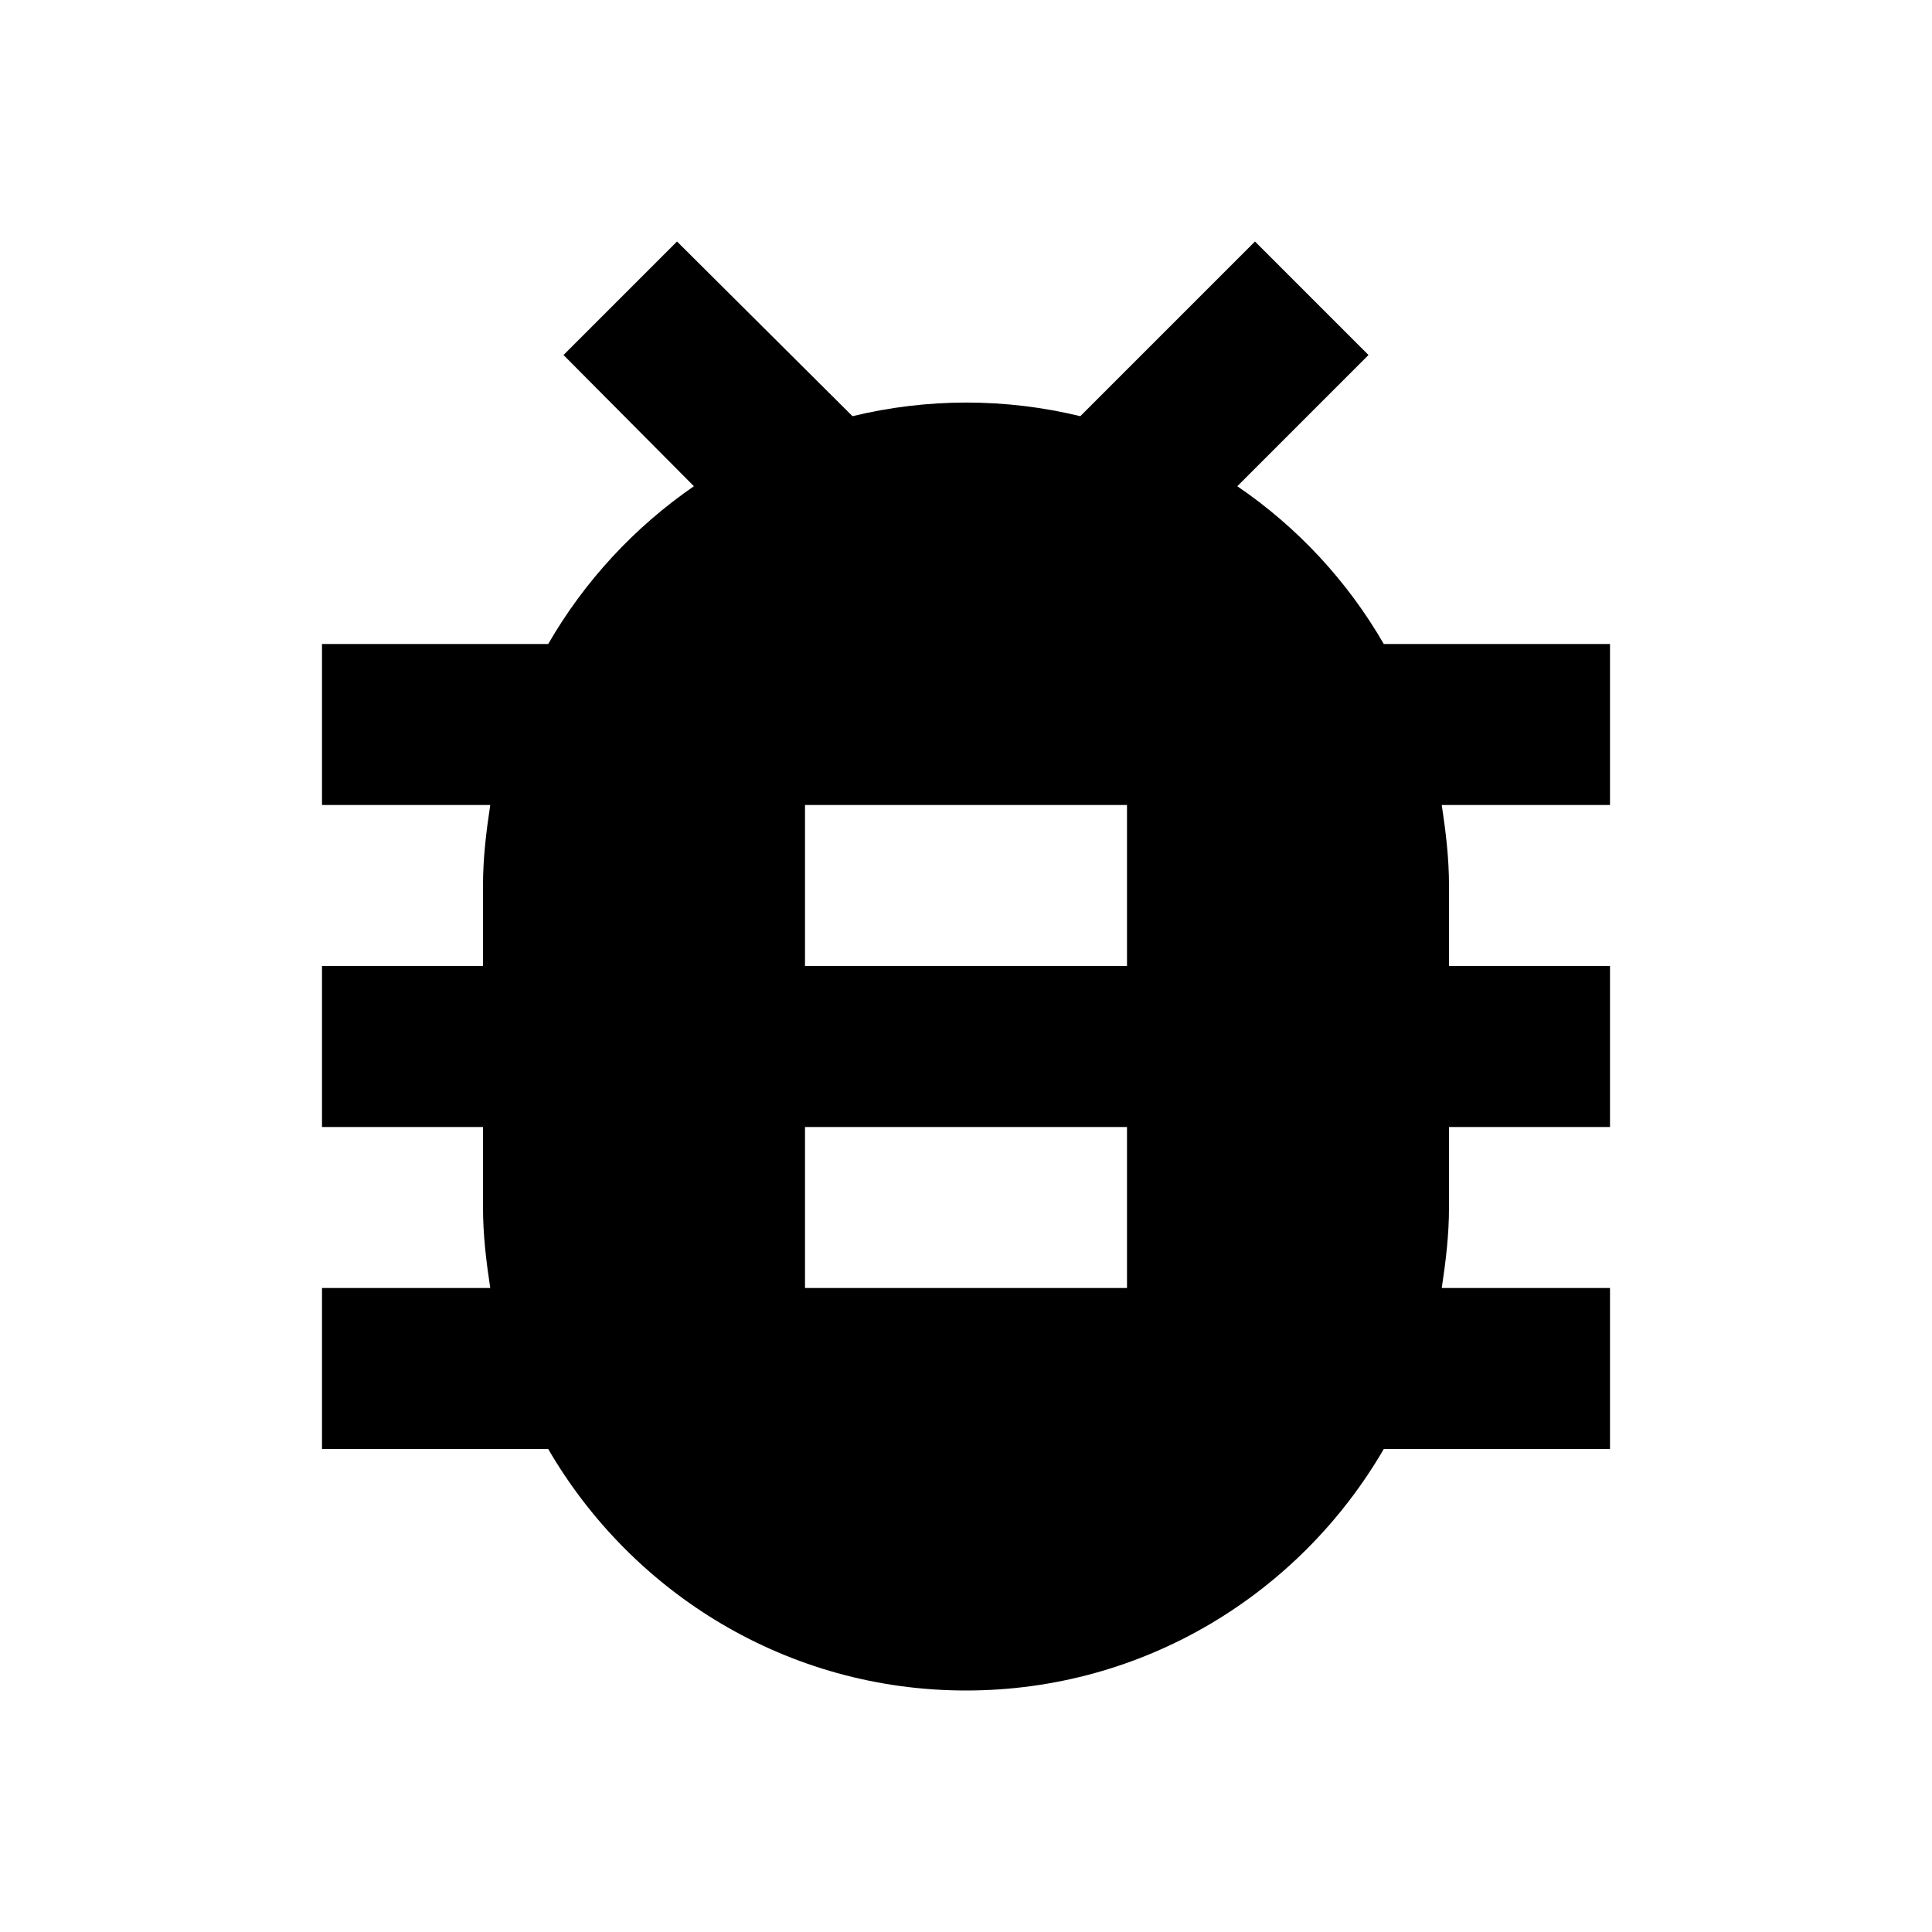
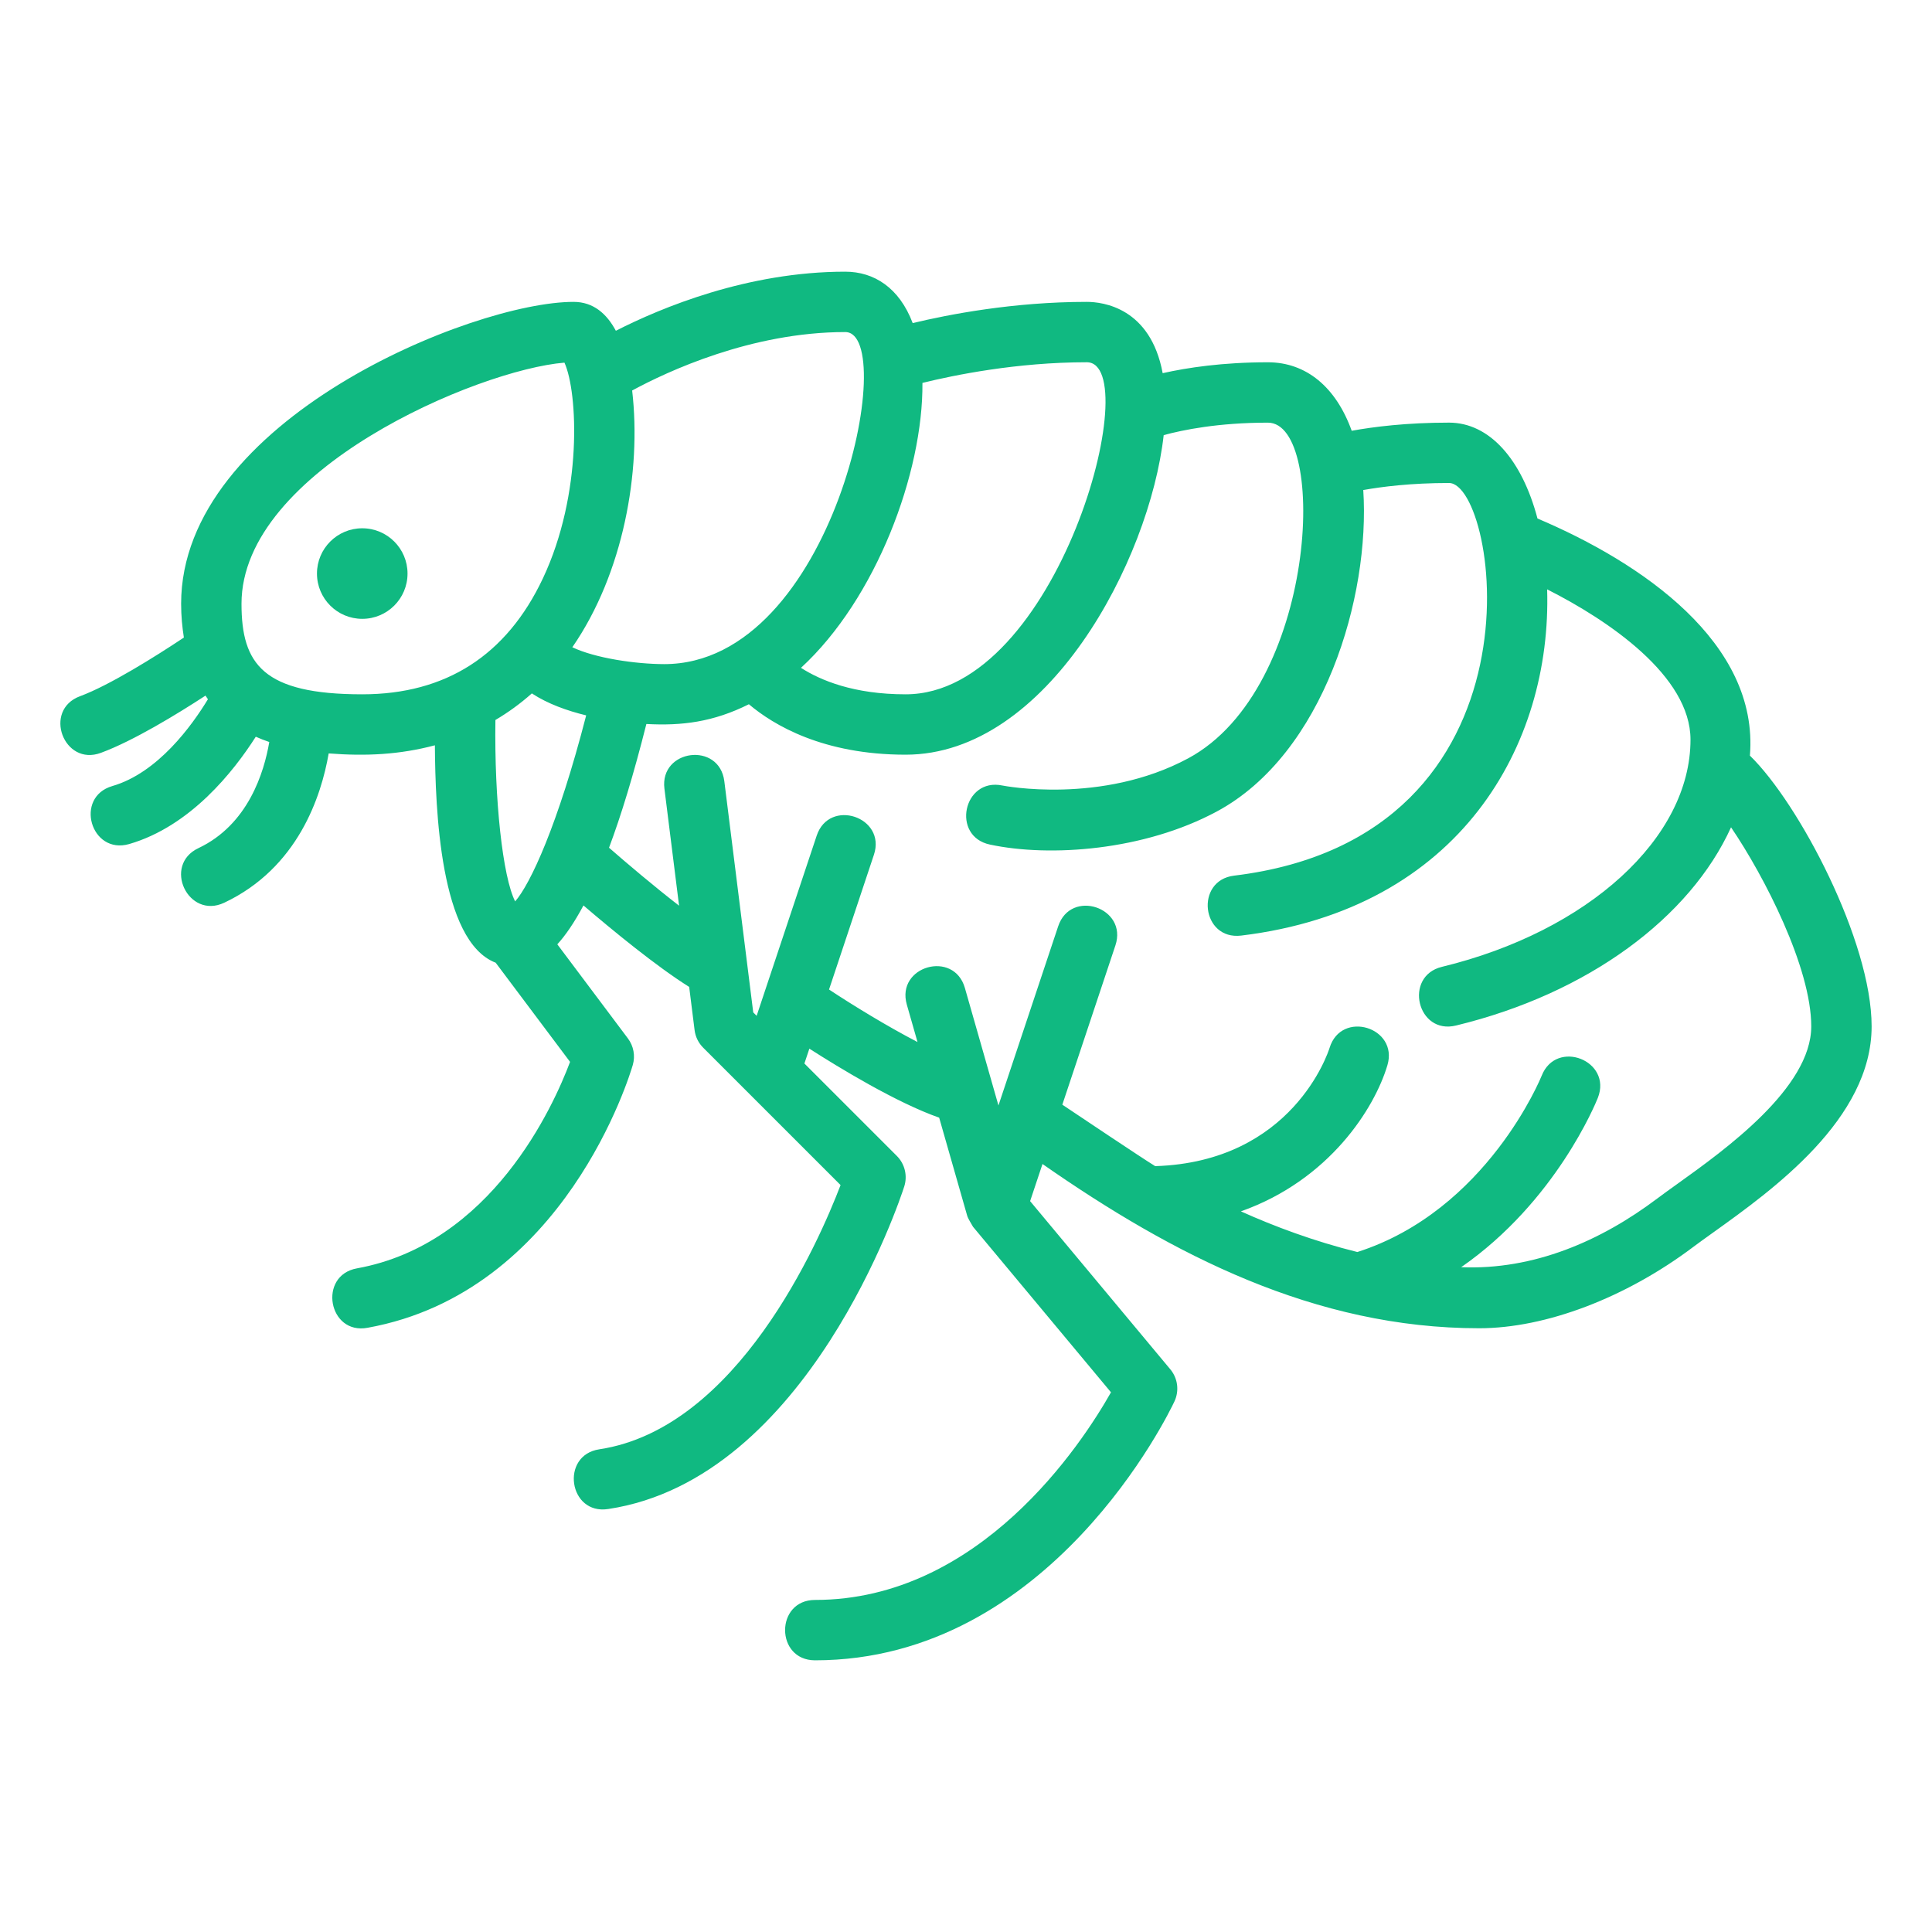
- <svg xmlns="http://www.w3.org/2000/svg" width="1em" height="1em" viewBox="0 0 24 24">
-   <path fill="currentColor" d="M14 12h-4v-2h4m0 6h-4v-2h4m6-6h-2.81a6 6 0 0 0-1.82-1.96L17 4.41L15.59 3l-2.17 2.17a6 6 0 0 0-2.83 0L8.41 3L7 4.41l1.62 1.63C7.88 6.55 7.26 7.22 6.81 8H4v2h2.09c-.05.33-.09.66-.09 1v1H4v2h2v1c0 .34.04.67.09 1H4v2h2.81c1.04 1.79 2.97 3 5.19 3s4.15-1.21 5.19-3H20v-2h-2.09c.05-.33.09-.66.09-1v-1h2v-2h-2v-1c0-.34-.04-.67-.09-1H20z" />
+ <svg xmlns="http://www.w3.org/2000/svg" viewBox="0 0 64 64">
+   <circle cx="12" cy="19" r="1.5" fill="#10B981" />
+   <path d="M57.968 25.031c.304-3.736-3.588-6.394-7.037-7.855-.515-1.954-1.589-3.176-2.931-3.176-1.41 0-2.497.138-3.223.27-.521-1.448-1.509-2.269-2.777-2.269-1.498 0-2.674.178-3.485.361-.403-2.17-1.983-2.362-2.515-2.362-2.43 0-4.579.417-5.766.703-.443-1.17-1.279-1.703-2.234-1.703-3.243 0-6.101 1.194-7.599 1.957-.301-.562-.744-.957-1.401-.957-3.342 0-13 3.928-13 10 0 .409.037.775.091 1.12-.927.618-2.468 1.584-3.437 1.942-1.246.459-.543 2.339.691 1.876 1.067-.393 2.514-1.277 3.463-1.895.027.039.051.082.08.12-.528.87-1.657 2.438-3.167 2.876-1.267.369-.716 2.286.559 1.921 2.03-.59 3.462-2.408 4.193-3.555.146.065.295.123.447.175-.17 1.002-.699 2.737-2.346 3.515-1.197.565-.342 2.372.854 1.809 2.443-1.154 3.215-3.53 3.46-4.946 1.235.095 2.343.042 3.518-.269.015 2.107.167 6.495 2.014 7.202l2.464 3.285c-.551 1.47-2.601 6.034-7.06 6.84-1.299.234-.949 2.214.355 1.968 6.535-1.181 8.694-8.399 8.783-8.706.087-.302.027-.627-.161-.878l-2.339-3.118c.266-.291.557-.71.866-1.288.963.824 2.415 2.017 3.502 2.699l.179 1.43c.027.221.128.426.285.583l4.551 4.551c-.731 1.913-3.423 8.065-7.992 8.753-1.304.196-1.017 2.184.297 1.978 6.621-.997 9.677-10.288 9.804-10.683.114-.357.02-.748-.245-1.013l-3.062-3.062.164-.492c.986.632 2.891 1.792 4.3 2.286l.929 3.25c.03.102.136.261.193.365l4.57 5.483c-.974 1.722-4.347 6.878-9.803 6.878-1.324 0-1.323 2 0 2 7.796 0 11.741-8.226 11.905-8.576.165-.352.111-.767-.137-1.064l-4.644-5.571.41-1.23c4.318 3.01 9.024 5.441 14.466 5.441 2.204 0 4.858-1.009 7.102-2.701.184-.138.404-.295.648-.47 1.964-1.406 5.25-3.759 5.25-6.829 0-2.82-2.407-7.389-4.032-8.969zm-21.968-13.031c1.971 0-.936 11-6 11-1.724 0-2.82-.464-3.467-.877 2.488-2.284 4.049-6.466 4.024-9.439 1.04-.256 3.121-.684 5.443-.684zm-8-1c1.8 0-.37 11-5.999 11-.943-.002-2.28-.196-3.042-.559 1.687-2.44 2.294-5.816 1.982-8.505 1.147-.622 3.942-1.936 7.059-1.936zm-20 9c0-4.425 7.825-7.752 10.698-7.987.446.982.606 4.351-.715 7.149-1.202 2.547-3.215 3.838-5.983 3.838-3.279 0-4-.994-4-3zm9.618 2.97c.529.347 1.17.575 1.8.728-.941 3.648-1.853 5.59-2.353 6.162-.413-.814-.692-3.367-.654-6.009.427-.253.831-.546 1.207-.881zm37.968 16.233c-.26.186-.493.353-.688.5-1.869 1.408-4.092 2.373-6.495 2.275 3.131-2.173 4.458-5.435 4.528-5.611.484-1.232-1.375-1.963-1.861-.732-.018.046-1.81 4.464-6.106 5.84-1.433-.356-2.748-.847-3.858-1.347 2.938-1.04 4.433-3.423 4.854-4.842.372-1.255-1.526-1.839-1.916-.574-.049.157-1.232 3.776-5.777 3.918-.465-.286-2.556-1.688-3.076-2.036l1.758-5.275c.418-1.253-1.478-1.892-1.896-.633l-1.978 5.934-1.112-3.893c-.364-1.269-2.287-.725-1.924.55l.355 1.242c-1.012-.526-2.141-1.217-2.931-1.74l1.486-4.462c.42-1.257-1.482-1.887-1.896-.632l-1.988 5.965-.113-.113-.958-7.659c-.167-1.319-2.148-1.06-1.984.248l.485 3.876c-.834-.646-1.704-1.383-2.32-1.92.395-1.053.809-2.402 1.237-4.099 1.173.064 2.214-.063 3.396-.654.818.692 2.458 1.671 5.192 1.671 4.691 0 8.08-6.424 8.549-10.586.635-.173 1.807-.413 3.451-.413 2 0 1.638 8.818-2.638 11.119-2.876 1.547-6.127.907-6.157.901-1.295-.27-1.705 1.686-.41 1.957 1.984.423 5.101.202 7.515-1.097 3.55-1.91 5.082-7.125 4.85-10.648.621-.111 1.58-.233 2.84-.233 1.628 0 3.488 11.72-7.12 13.007-1.304.158-1.085 2.147.24 1.985 7.26-.881 10.288-6.331 10.131-11.469 2.035 1.028 4.749 2.87 4.749 4.978 0 3.256-3.387 6.351-8.235 7.527-1.276.309-.824 2.263.471 1.943 4.381-1.062 7.749-3.578 9.107-6.565 1.099 1.615 2.657 4.646 2.657 6.594 0 2.042-2.872 4.098-4.414 5.203z" fill="#10B981" />
</svg>
